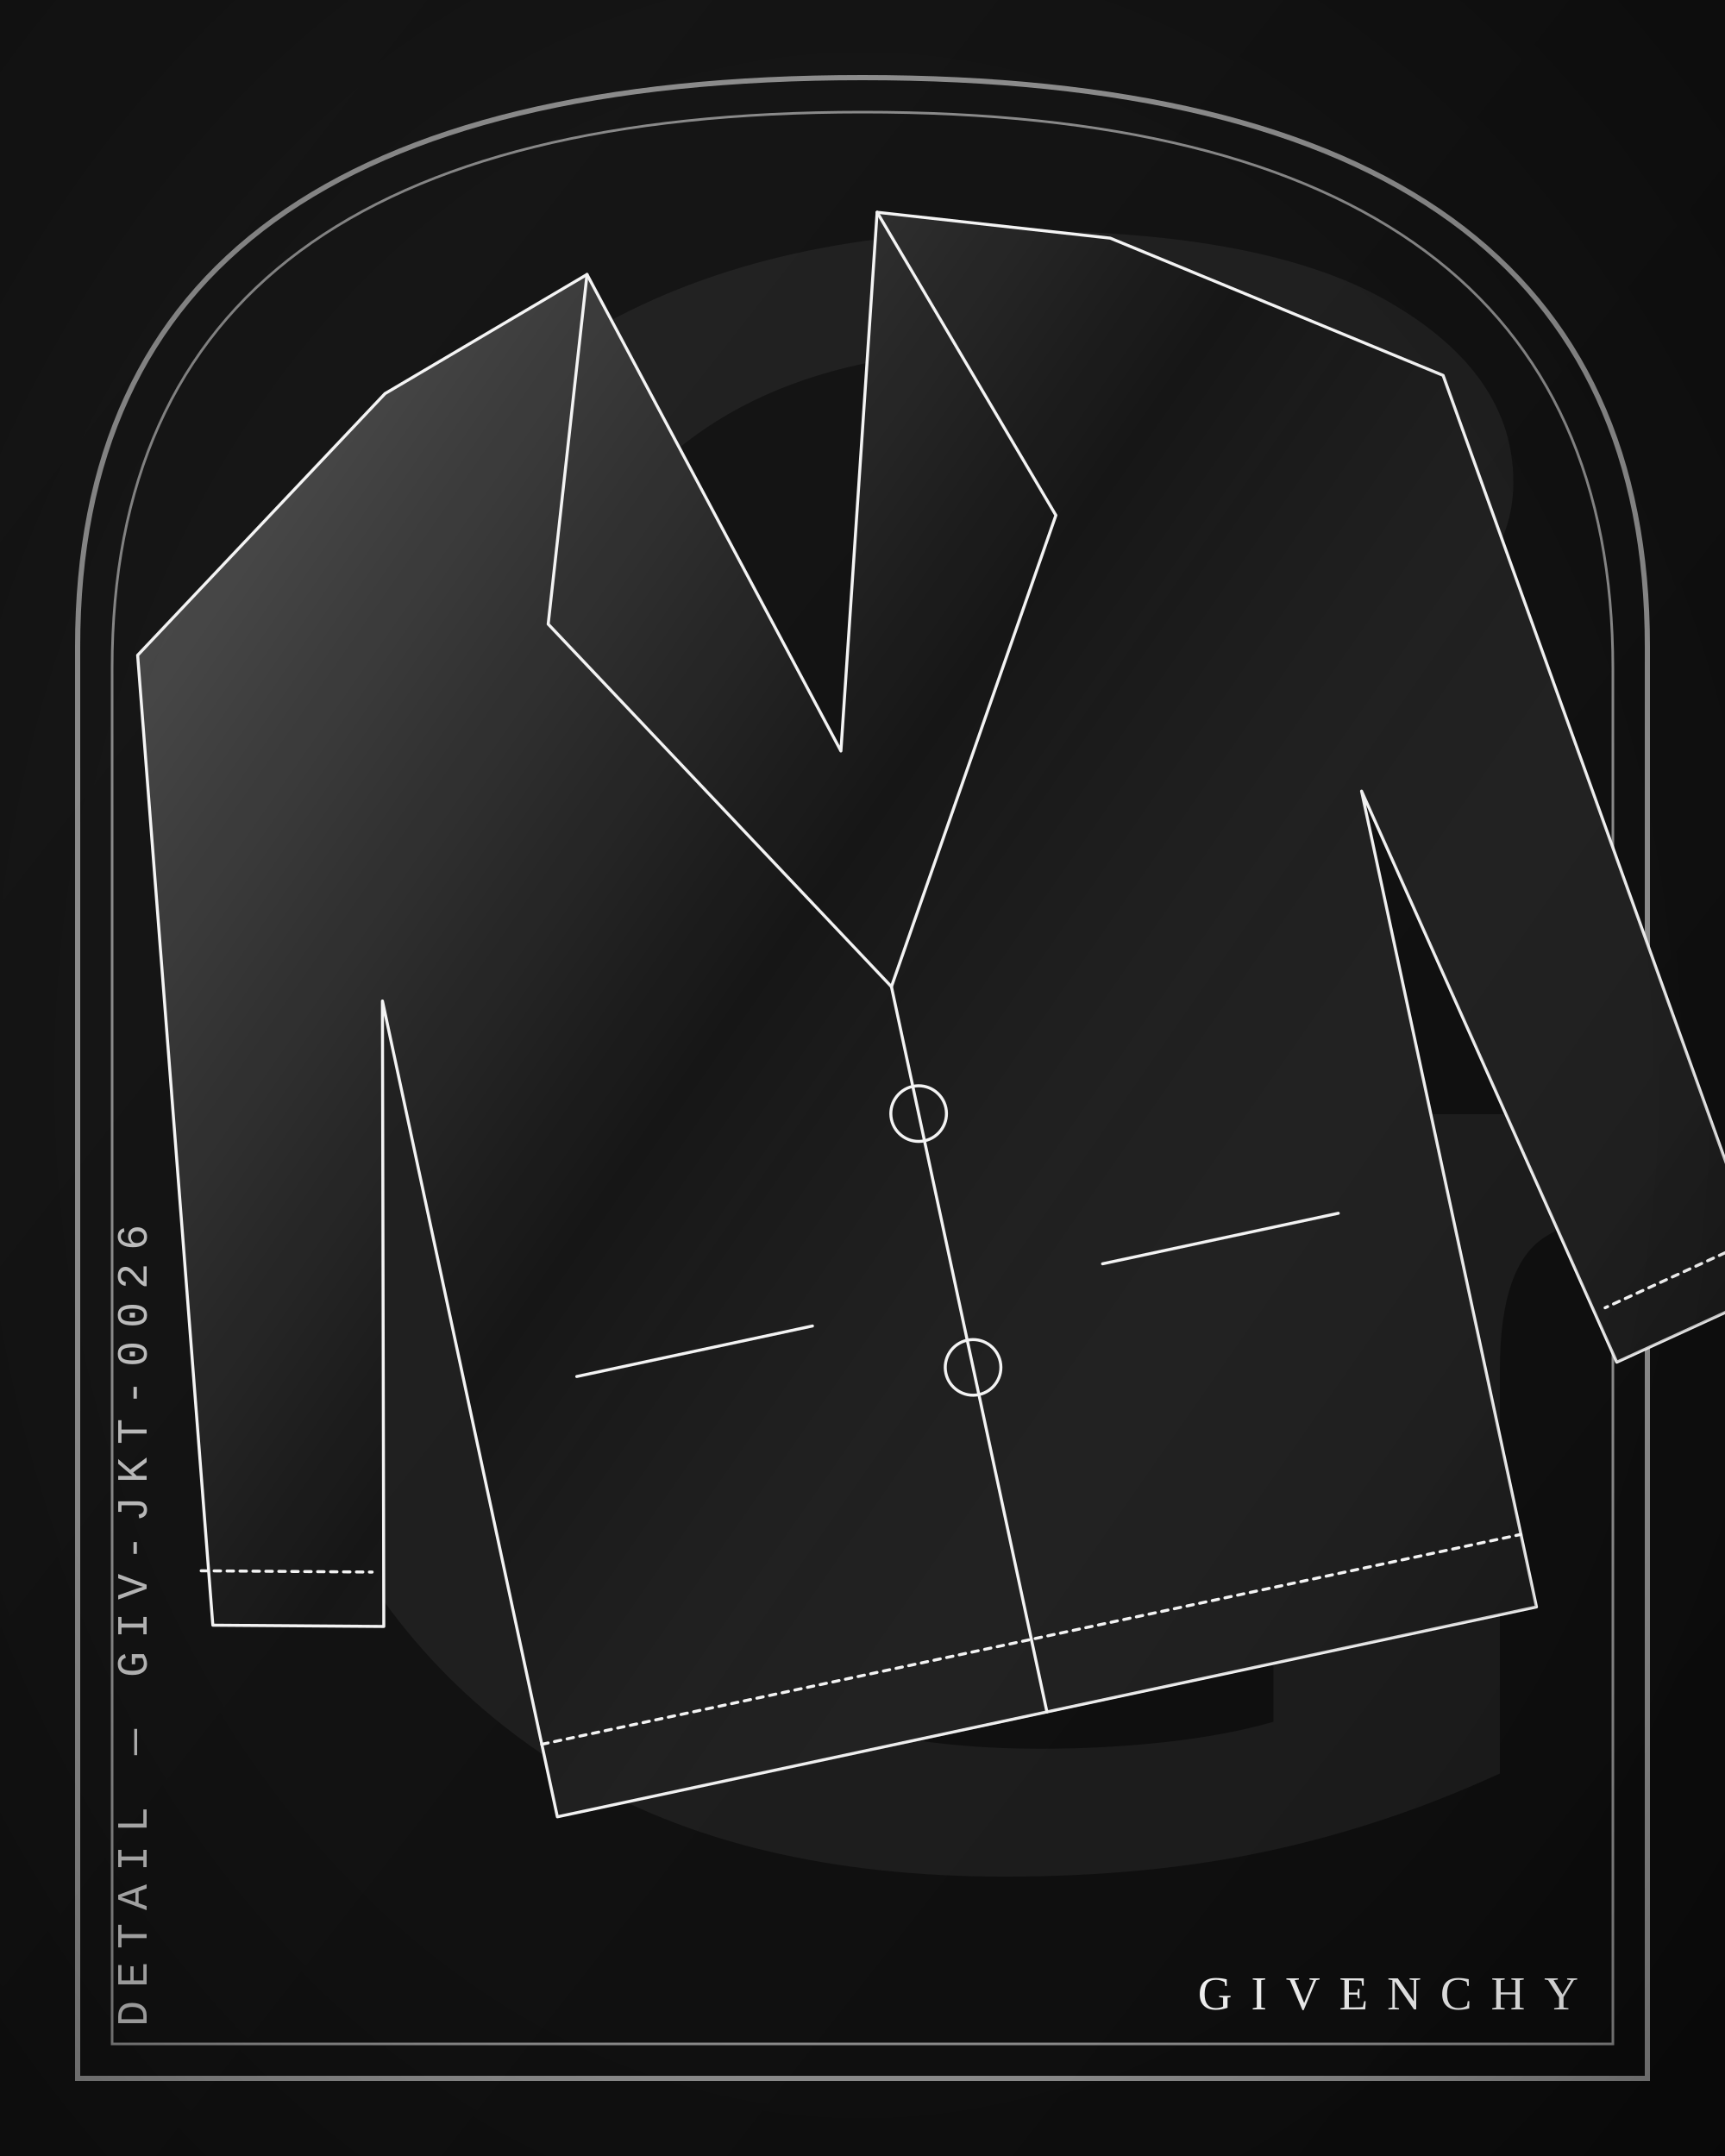
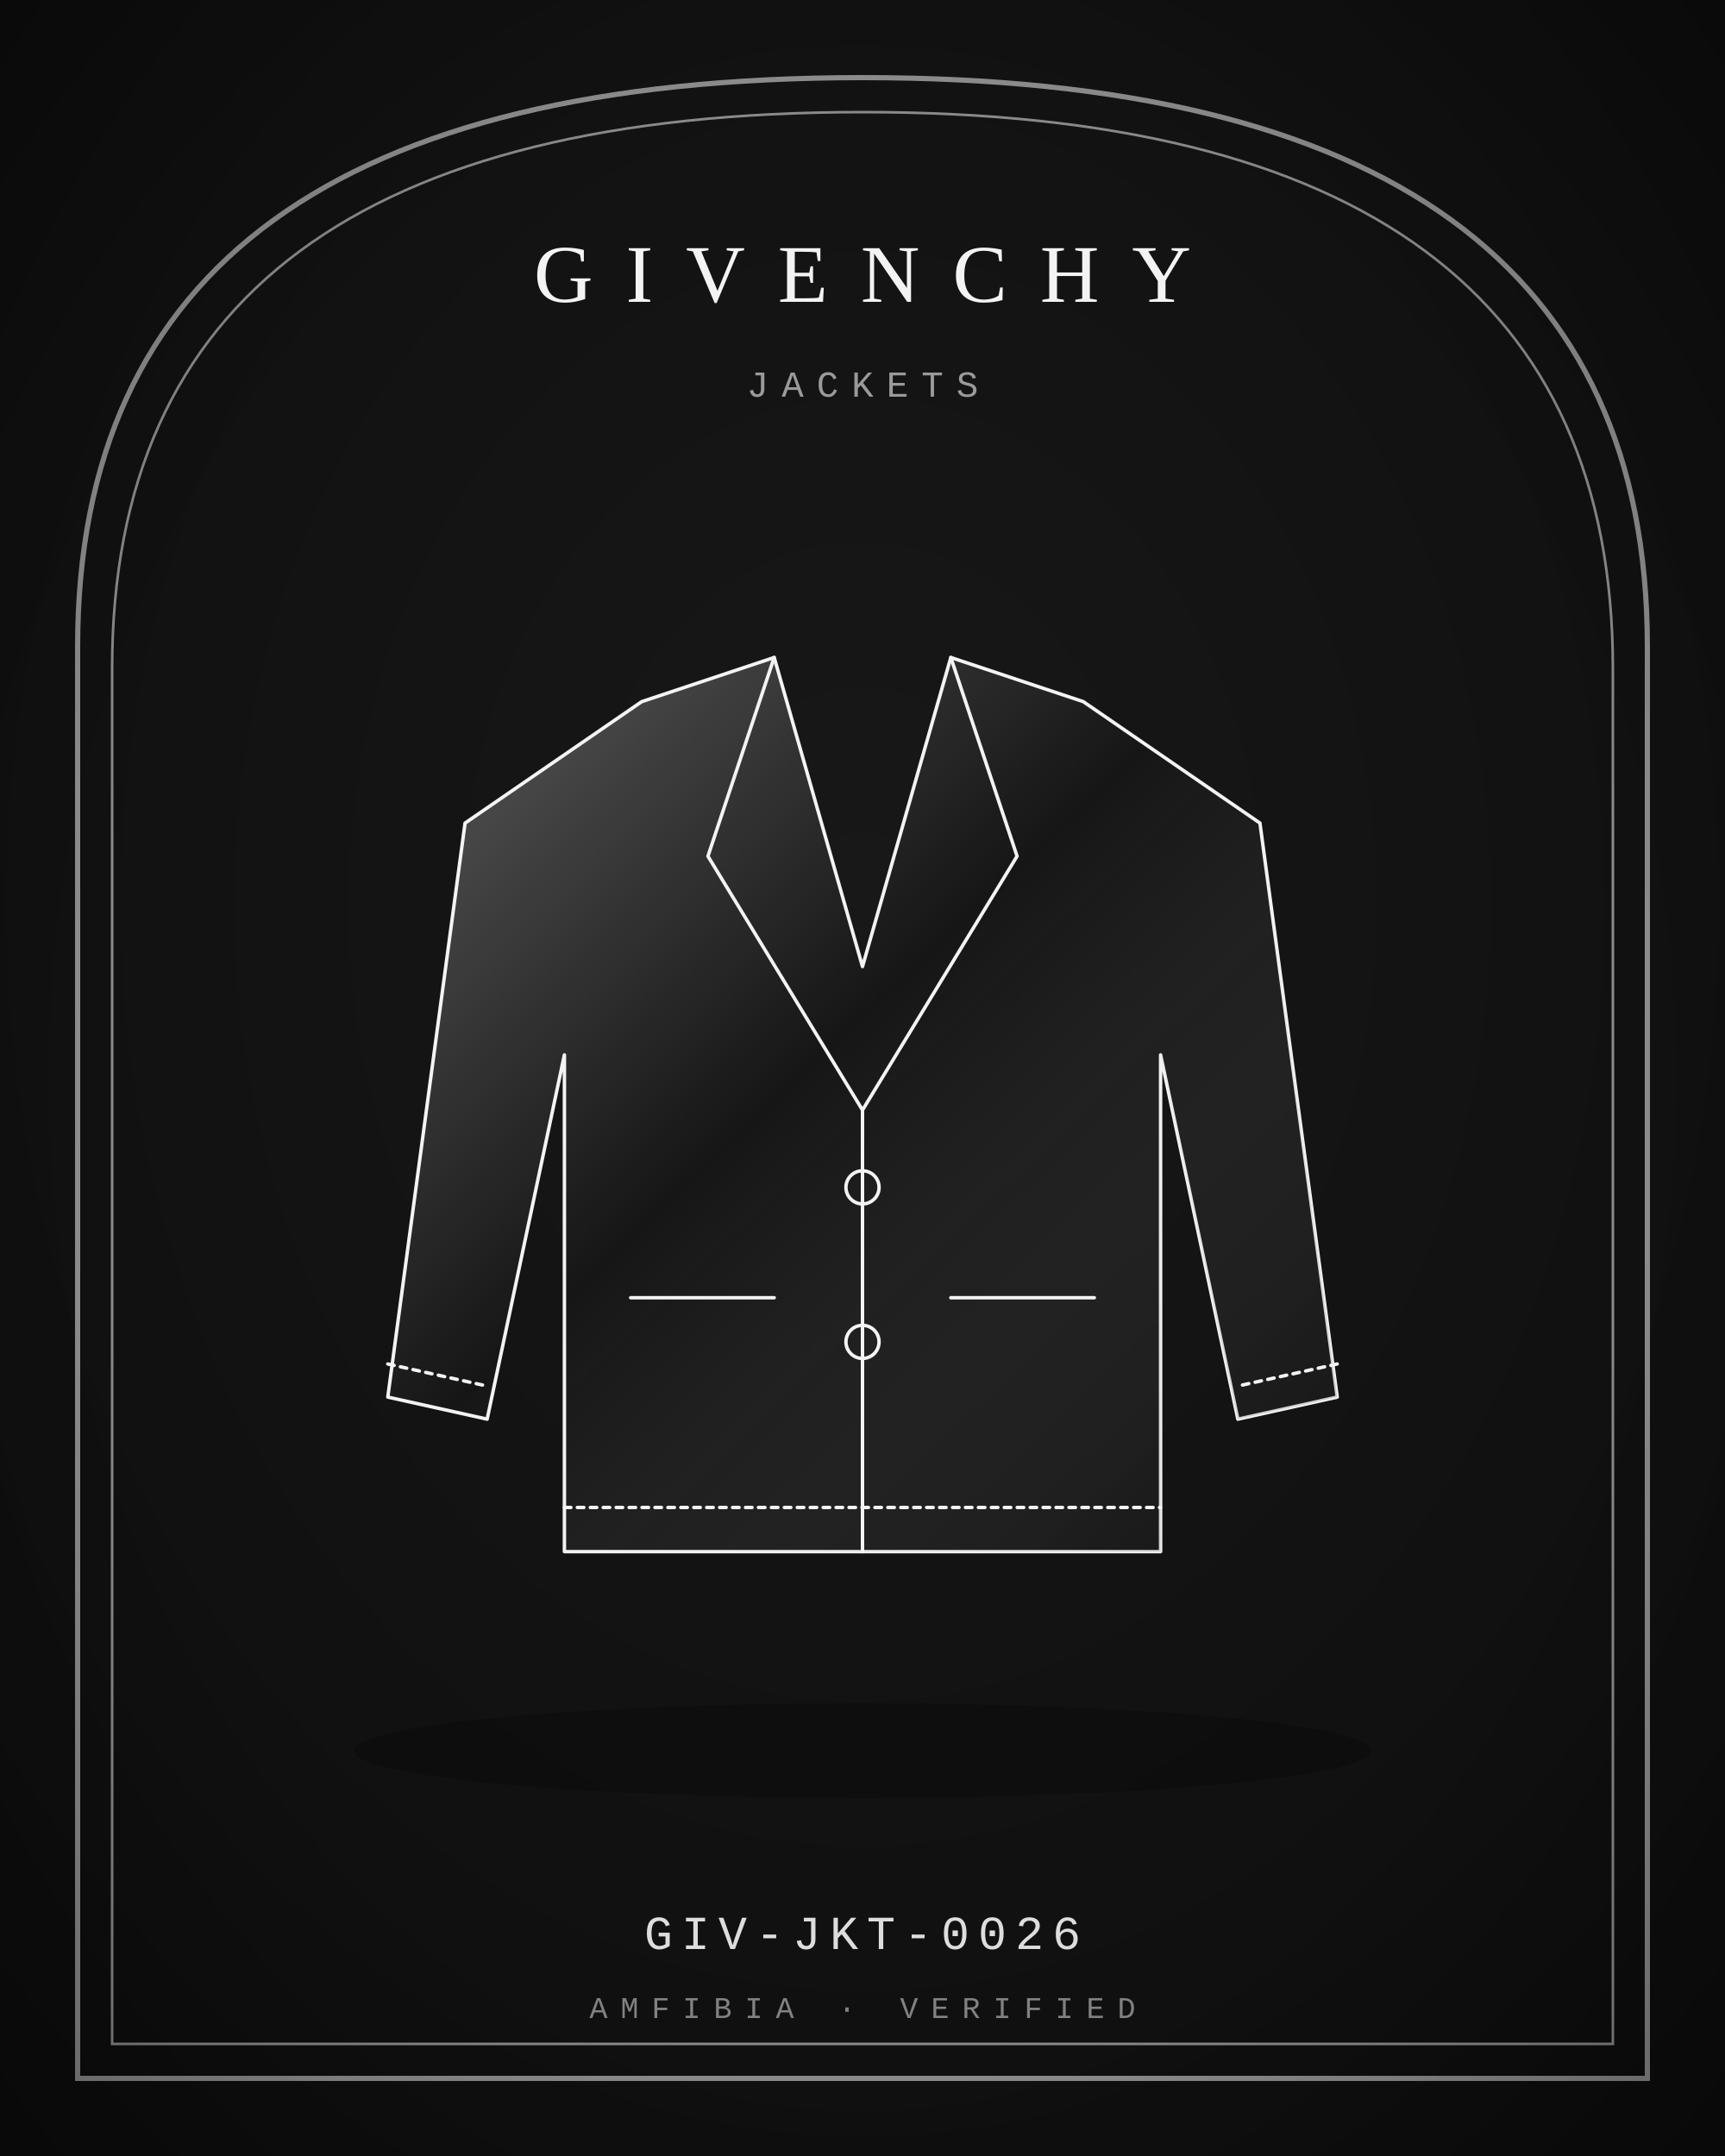
<svg xmlns="http://www.w3.org/2000/svg" viewBox="0 0 400 500" width="800" height="1000">
  <defs>
    <radialGradient id="bg" cx="50%" cy="42%" r="80%">
      <stop offset="0" stop-color="#181818" />
      <stop offset="1" stop-color="#0C0C0C" />
    </radialGradient>
    <linearGradient id="bgd" x1="0" y1="0" x2="1" y2="1">
      <stop offset="0" stop-color="#181818" />
      <stop offset="1" stop-color="#0C0C0C" />
    </linearGradient>
    <linearGradient id="sheen" x1="0" y1="0" x2="1" y2="1">
      <stop offset="0" stop-color="#fff" stop-opacity=".30" />
      <stop offset=".45" stop-color="#fff" stop-opacity="0" />
      <stop offset="1" stop-color="#000" stop-opacity=".22" />
    </linearGradient>
    <linearGradient id="multi" x1="0" y1="0" x2="1" y2="1">
      <stop offset="0" stop-color="#B3122E" />
      <stop offset=".35" stop-color="#C9A227" />
      <stop offset=".7" stop-color="#2F5D46" />
      <stop offset="1" stop-color="#3557A0" />
    </linearGradient>
    <radialGradient id="vig" cx="50%" cy="50%" r="75%">
      <stop offset=".6" stop-color="#000" stop-opacity="0" />
      <stop offset="1" stop-color="#000" stop-opacity=".35" />
    </radialGradient>
  </defs>
-   <rect width="400" height="500" fill="url(#bgd)" />
-   <text x="210" y="430" text-anchor="middle" font-family="Georgia, serif" font-size="520" fill="#F3F3F3" opacity="0.06">G</text>
+   <rect width="400" height="500" fill="url(#bg)" />
  <path d="M18 482 L18 150 Q18 18 200 18 Q382 18 382 150 L382 482 Z" fill="none" stroke="#F3F3F3" stroke-width="1.2" opacity="0.55" />
  <path d="M26 474 L26 155 Q26 26 200 26 Q374 26 374 155 L374 474 Z" fill="none" stroke="#8A8A8A" stroke-width="0.6" />
-   <g transform="rotate(-12.1 200 250) translate(-4 20) scale(2.15)">
-     <path d="M60 24 L84 16 L100 72 L116 16 L140 24 L172 46 L186 150 L168 154 L154 88 L154 178 L46 178 L46 88 L32 154 L14 150 L28 46 Z" fill="#161616" stroke="#F3F3F3" stroke-width="1.4" stroke-linejoin="round" stroke-linecap="round" vector-effect="non-scaling-stroke" />
+   <ellipse cx="200" cy="406" rx="118" ry="11" fill="#000" opacity="0.22" />
+   <g transform="translate(72 132) scale(1.28)">
+     <path d="M60 24 L84 16 L100 72 L116 16 L140 24 L172 46 L186 150 L168 154 L154 88 L154 178 L46 178 L46 88 L32 154 L14 150 L28 46 Z" fill="#161616" stroke="#F3F3F3" stroke-width="1.6" stroke-linejoin="round" stroke-linecap="round" vector-effect="non-scaling-stroke" />
    <path d="M60 24 L84 16 L100 72 L116 16 L140 24 L172 46 L186 150 L168 154 L154 88 L154 178 L46 178 L46 88 L32 154 L14 150 L28 46 Z" fill="url(#sheen)" stroke="none" />
-     <path d="M84 16 L72 52 L100 98 L128 52 L116 16" fill="none" stroke="#F3F3F3" stroke-width="1.4" stroke-linejoin="round" stroke-linecap="round" vector-effect="non-scaling-stroke" />
-     <path d="M100 98 L100 178" fill="none" stroke="#F3F3F3" stroke-width="1.4" stroke-linejoin="round" stroke-linecap="round" vector-effect="non-scaling-stroke" />
-     <path d="M58 132 L84 132 M116 132 L142 132" fill="none" stroke="#F3F3F3" stroke-width="1.4" stroke-linejoin="round" stroke-linecap="round" vector-effect="non-scaling-stroke" />
-     <path d="M100 112 m-3 0 a3 3 0 1 0 6 0 a3 3 0 1 0 -6 0 M100 140 m-3 0 a3 3 0 1 0 6 0 a3 3 0 1 0 -6 0" fill="none" stroke="#F3F3F3" stroke-width="1.4" stroke-linejoin="round" stroke-linecap="round" vector-effect="non-scaling-stroke" />
-     <path d="M14 144 L32 148 M186 144 L168 148 M46 170 L154 170" fill="none" stroke="#F3F3F3" stroke-width="1.4" stroke-dasharray="3 3" stroke-linejoin="round" stroke-linecap="round" vector-effect="non-scaling-stroke" />
-   </g>
-   <g transform="translate(34 470) rotate(-90)">
-     <text x="0" y="0" text-anchor="start" font-family="'Courier New', Courier, monospace" font-size="10" letter-spacing="3" fill="#F3F3F3" opacity="0.75">DETAIL — GIV-JKT-0026</text>
+     <path d="M84 16 L72 52 L100 98 L128 52 L116 16" fill="none" stroke="#F3F3F3" stroke-width="1.6" stroke-linejoin="round" stroke-linecap="round" vector-effect="non-scaling-stroke" />
+     <path d="M100 98 L100 178" fill="none" stroke="#F3F3F3" stroke-width="1.6" stroke-linejoin="round" stroke-linecap="round" vector-effect="non-scaling-stroke" />
+     <path d="M58 132 L84 132 M116 132 L142 132" fill="none" stroke="#F3F3F3" stroke-width="1.6" stroke-linejoin="round" stroke-linecap="round" vector-effect="non-scaling-stroke" />
+     <path d="M100 112 m-3 0 a3 3 0 1 0 6 0 a3 3 0 1 0 -6 0 M100 140 m-3 0 a3 3 0 1 0 6 0 a3 3 0 1 0 -6 0" fill="none" stroke="#F3F3F3" stroke-width="1.6" stroke-linejoin="round" stroke-linecap="round" vector-effect="non-scaling-stroke" />
+     <path d="M14 144 L32 148 M186 144 L168 148 M46 170 L154 170" fill="none" stroke="#F3F3F3" stroke-width="1.6" stroke-dasharray="3 3" stroke-linejoin="round" stroke-linecap="round" vector-effect="non-scaling-stroke" />
  </g>
  <g>
-     <text x="366" y="466" text-anchor="end" font-size="11" fill="#F3F3F3" font-family="'Trajan Pro', 'Times New Roman', serif" font-weight="400" letter-spacing="4.4">GIVENCHY</text>
+     <text x="200" y="70" text-anchor="middle" font-size="19" fill="#F3F3F3" font-family="'Trajan Pro', 'Times New Roman', serif" font-weight="400" letter-spacing="7.6">GIVENCHY</text>
  </g>
+   <text x="200" y="92" text-anchor="middle" font-family="'Courier New', Courier, monospace" font-size="8.5" letter-spacing="3" fill="#F3F3F3" opacity="0.6">JACKETS</text>
+   <text x="200" y="452" text-anchor="middle" font-family="'Courier New', Courier, monospace" font-size="11" letter-spacing="2" fill="#F3F3F3" opacity="0.9">GIV-JKT-0026</text>
+   <text x="200" y="468" text-anchor="middle" font-family="'Courier New', Courier, monospace" font-size="7" letter-spacing="3" fill="#F3F3F3" opacity="0.5">AMFIBIA · VERIFIED</text>
  <rect width="400" height="500" fill="url(#vig)" />
</svg>
